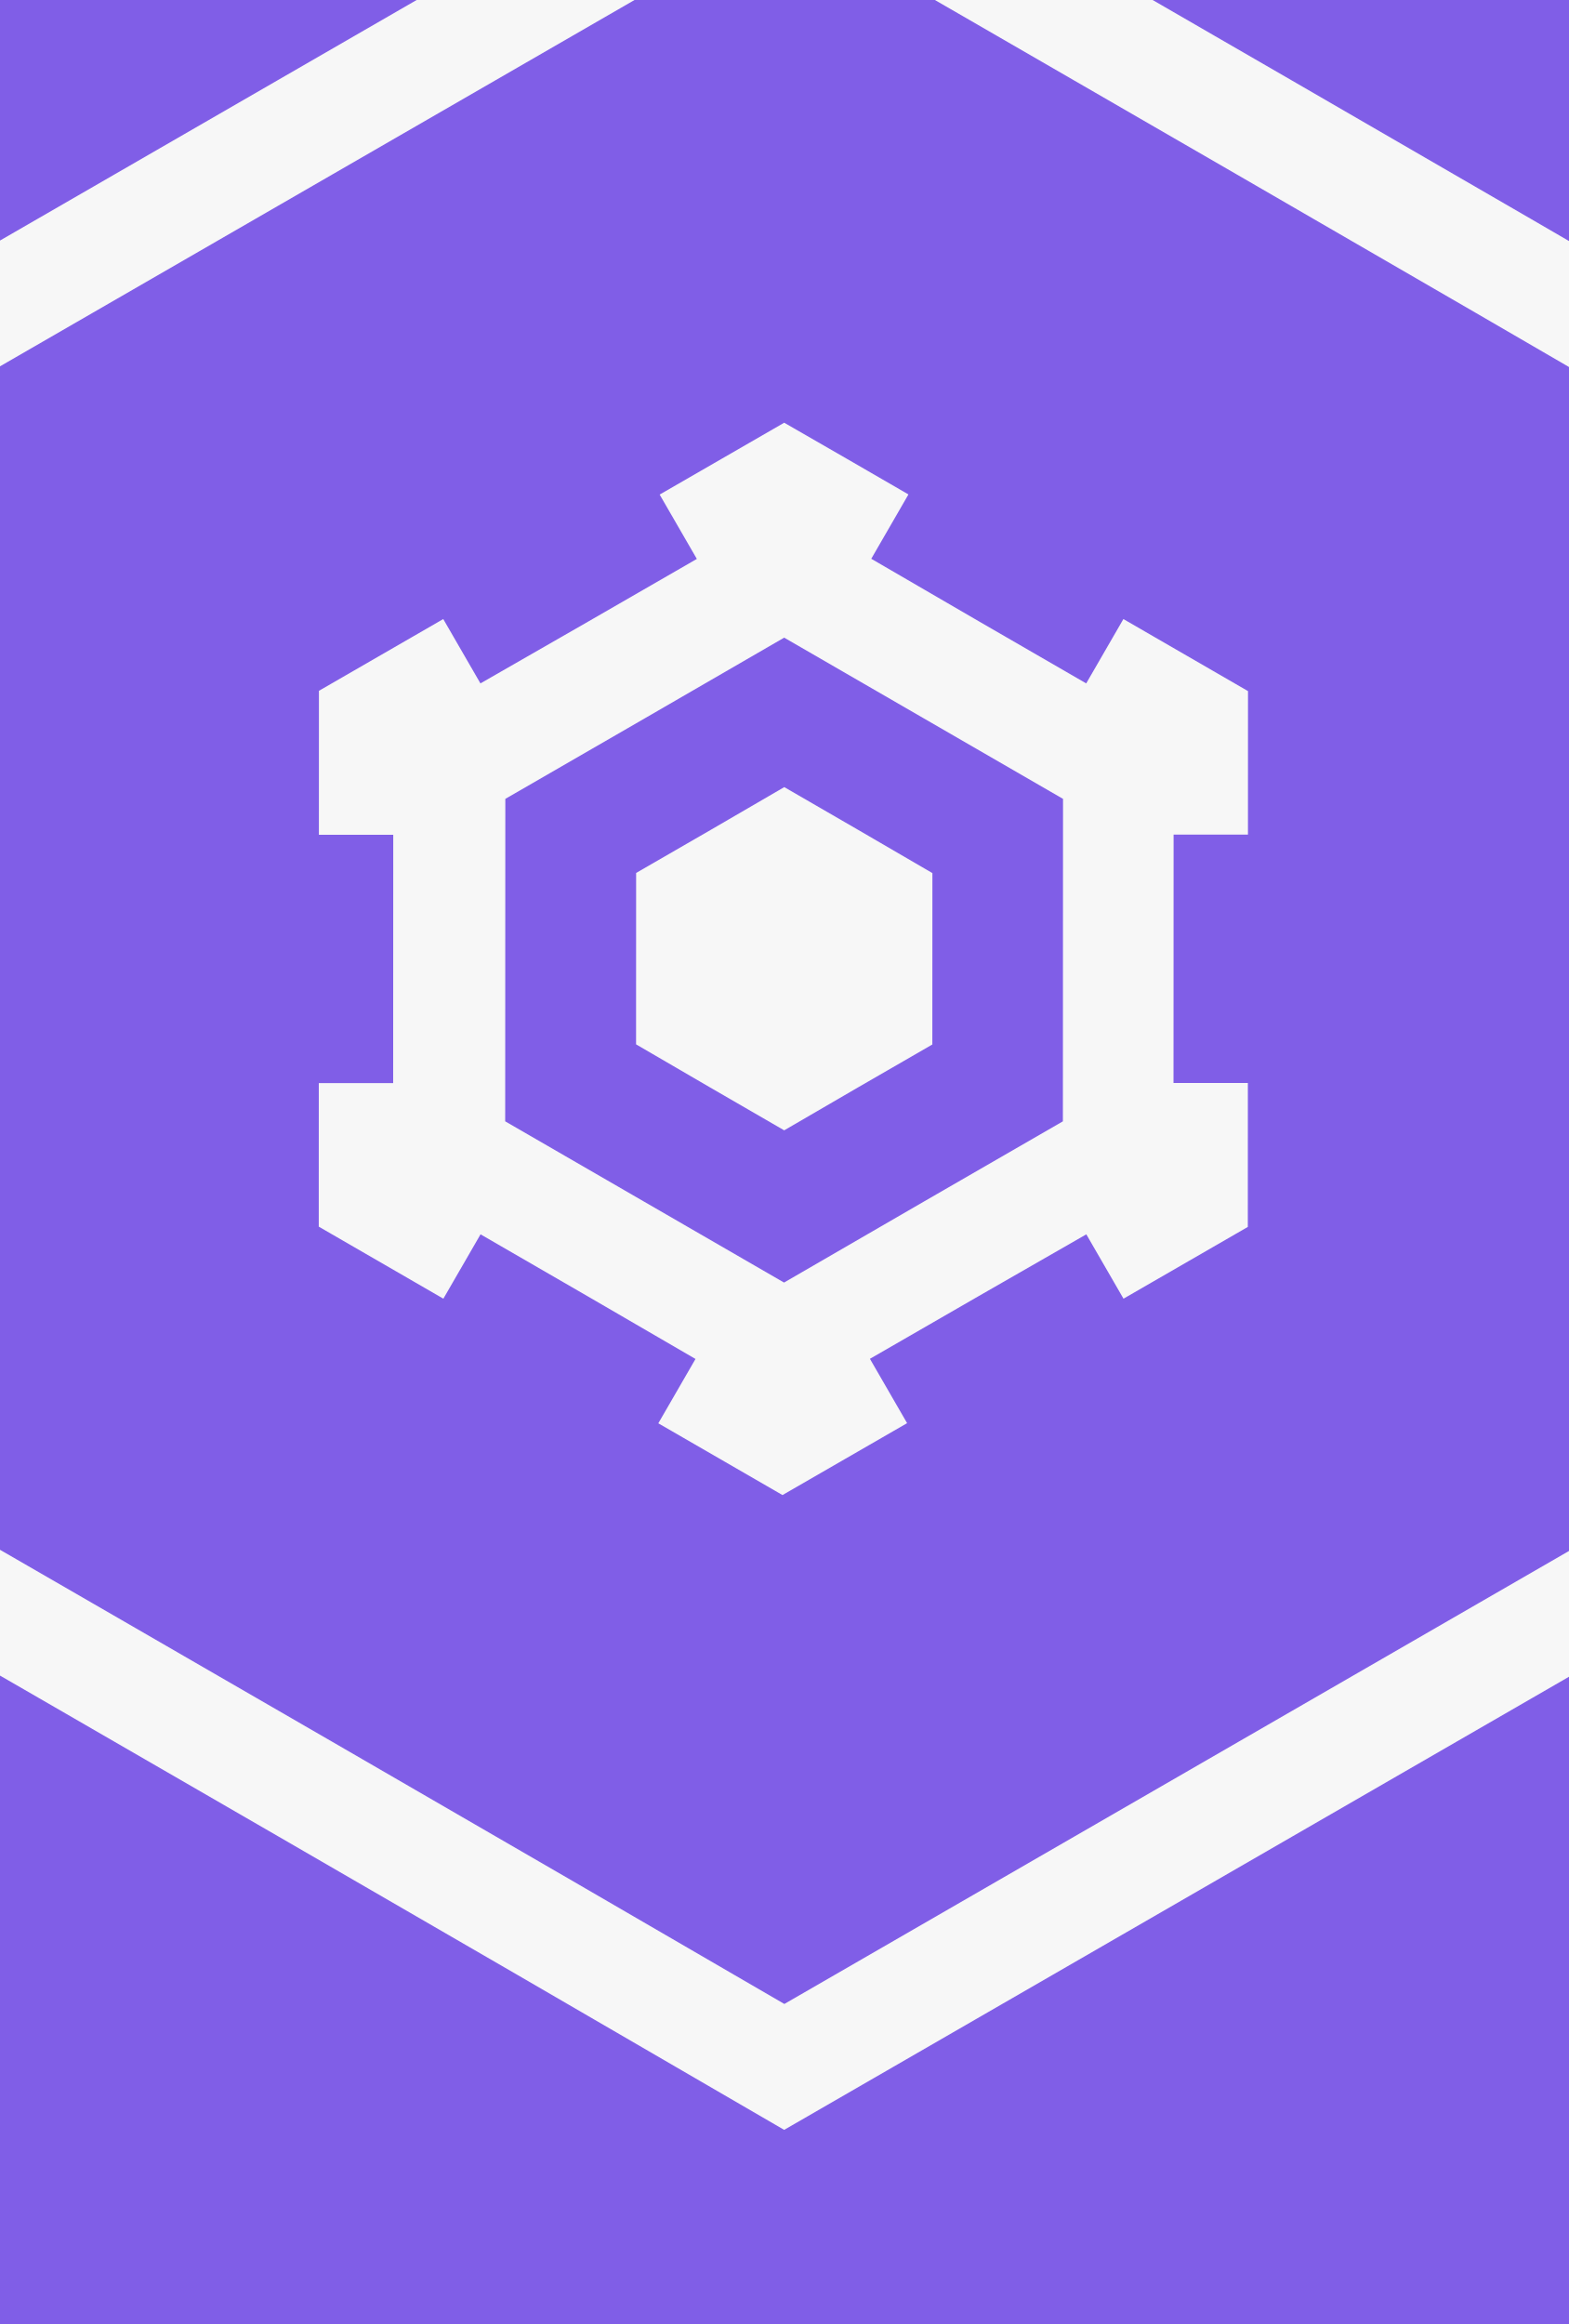
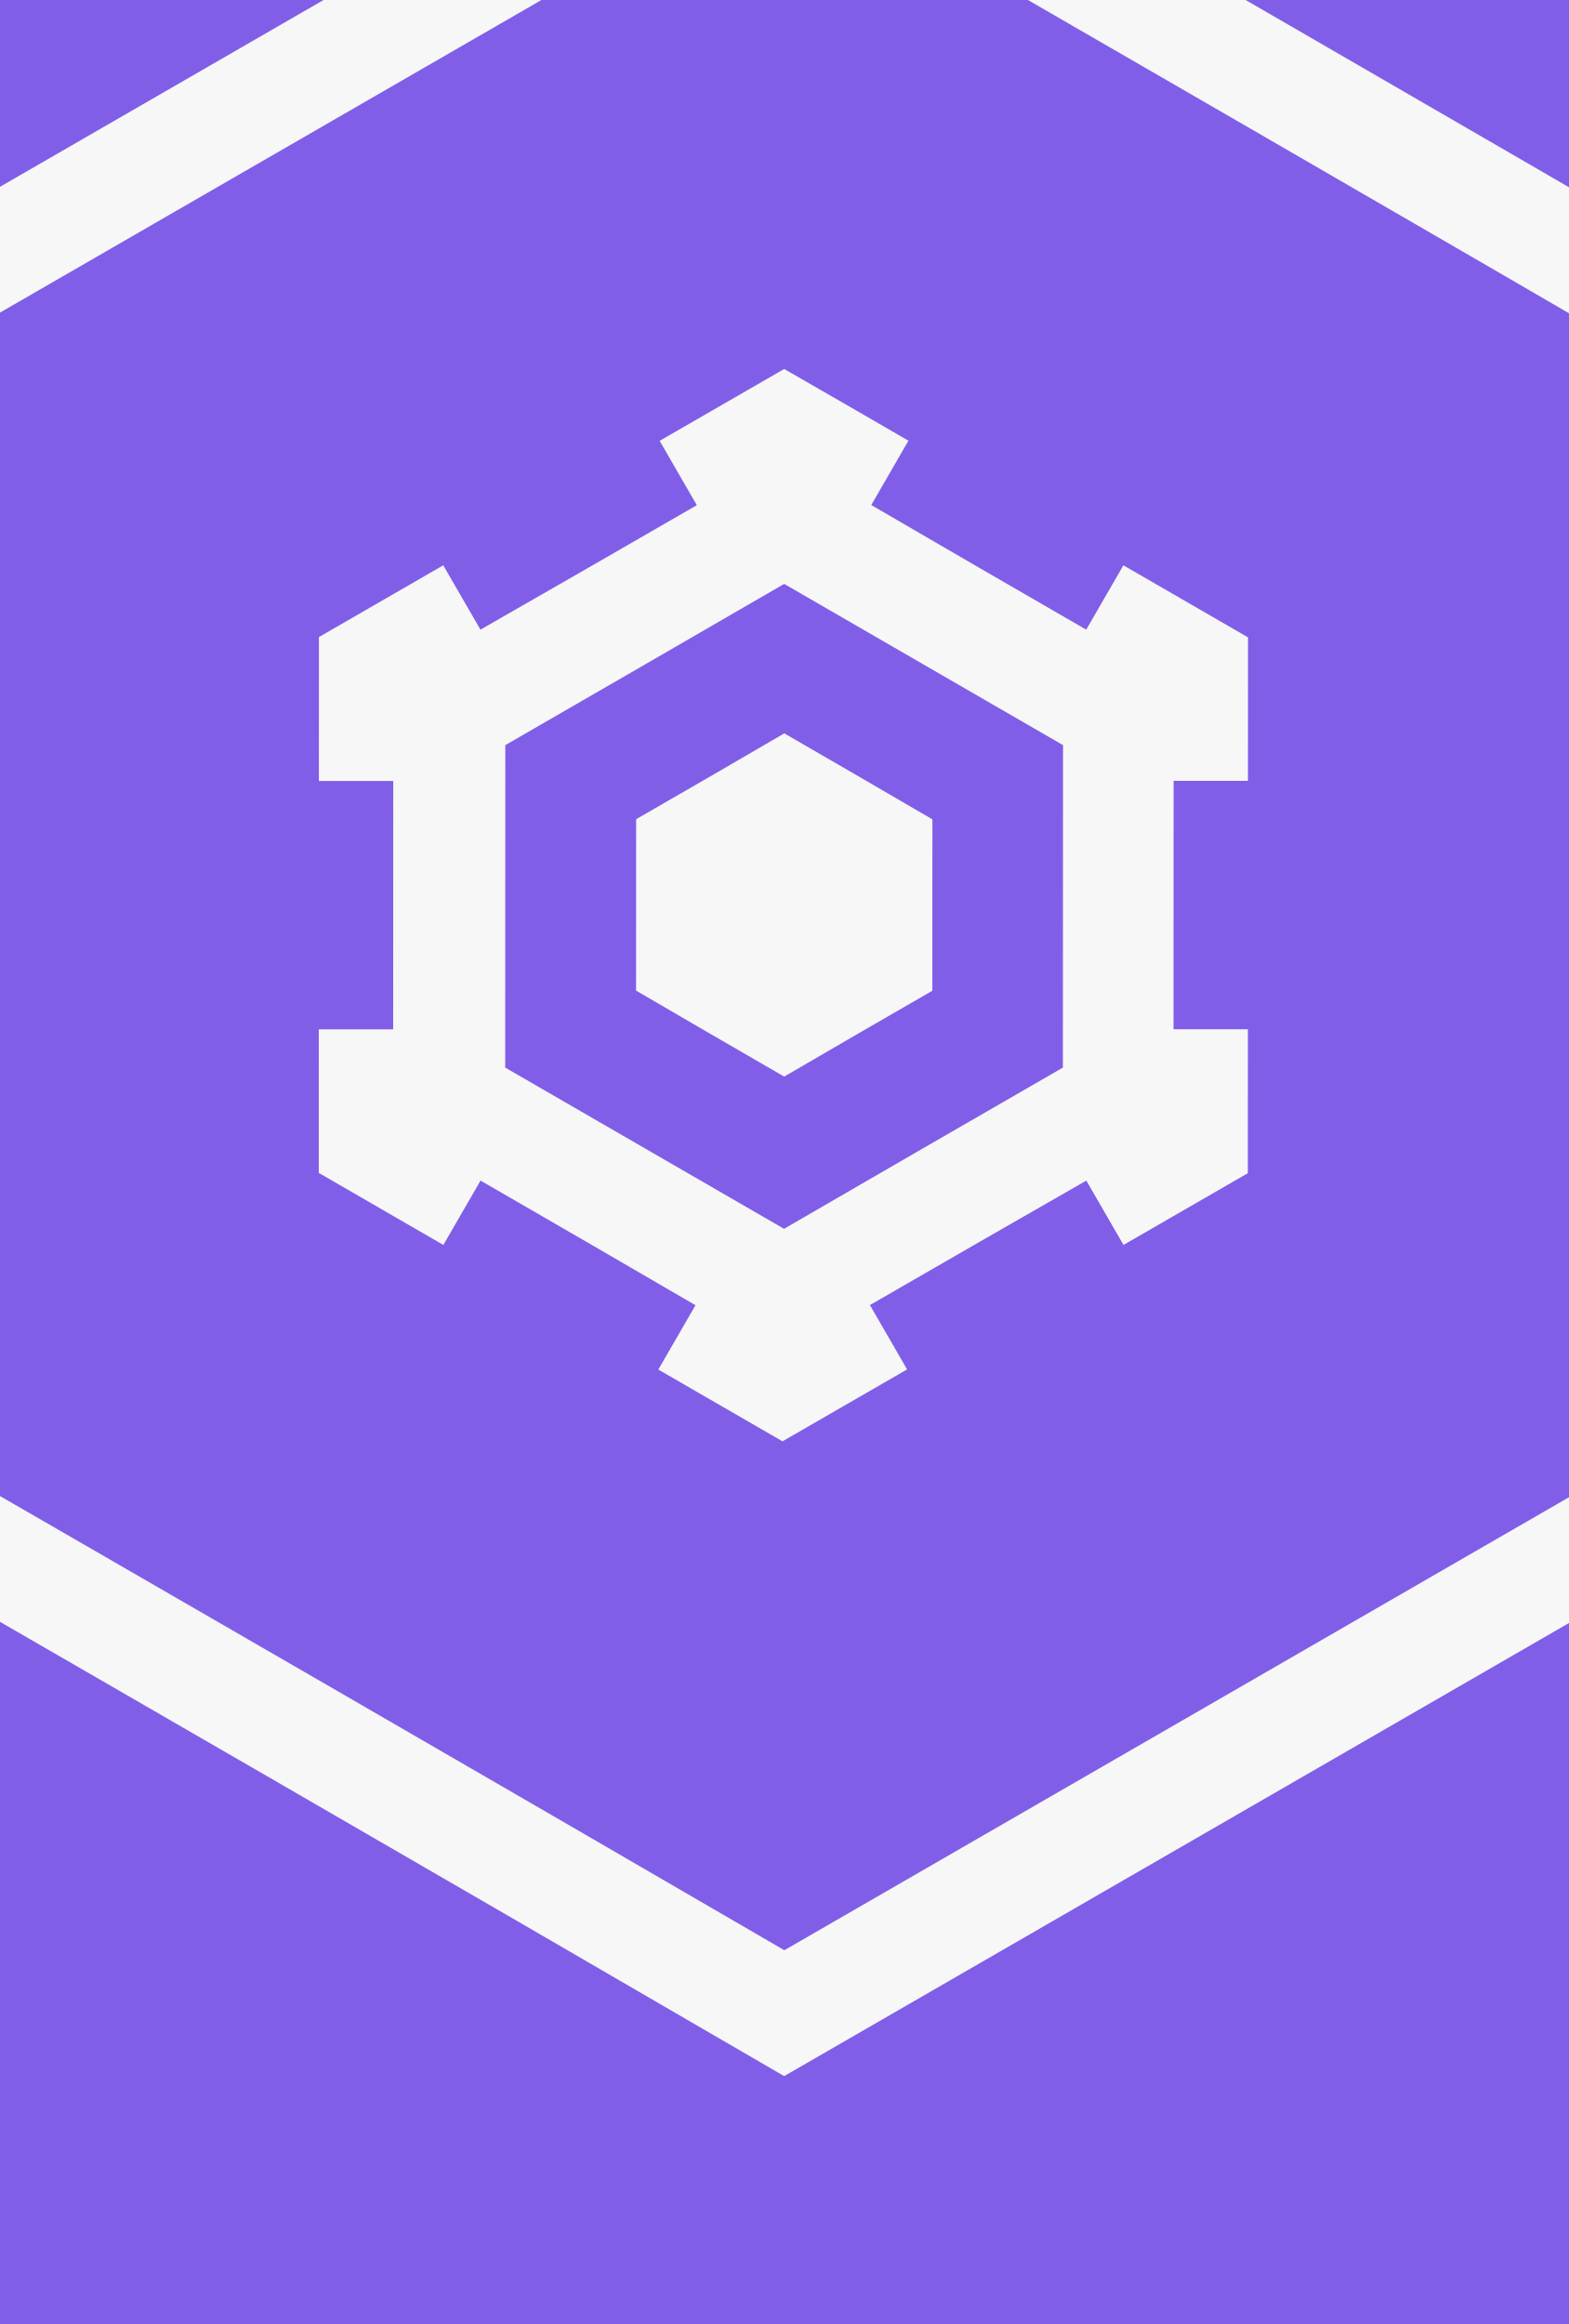
- <svg xmlns="http://www.w3.org/2000/svg" viewBox="0 300 1080 1600" height="100%" width="100%" version="1.1">
+ <svg xmlns="http://www.w3.org/2000/svg" viewBox="0 337 1080 1600" height="100%" width="100%" version="1.1">
  <defs />
  <g transform="translate(0,867.6378)">
    <path fill="#805ee7" d="m1230-1140v2460h-1380v-2460h1380z" />
  </g>
  <g transform="translate(0,840)">
    <path d="M1200,502c-220,127-440,254-660,381-220-128-440-255-660-382,0.103-254,0.206-508,0.308-763,220-127,440-254,660-381,220,127,440,254,660,382-0.103,254-0.206,508-0.308,762z" stroke="#f7f7f7" stroke-linecap="butt" stroke-miterlimit="4" stroke-width="75" fill="none" />
  </g>
  <path d="m540,591c-28.6,16.5-57.2,33-85.8,49.5,8.52,14.8,17,29.5,25.6,44.3-49.5,28.6-99,57.1-149,85.7-8.53-14.8-17.1-29.5-25.6-44.3-28.5,16.5-57.1,32.9-85.6,49.4-0.01,33-0.021,66.1-0.031,99.1h51.2c-0.021,57.2-0.042,114-0.062,171h-51.2c-0.01,32.9-0.021,65.9-0.031,98.8,28.6,16.5,57.2,33.1,85.8,49.6,8.53-14.8,17.1-29.5,25.6-44.3,49.5,28.6,99,57.2,148,85.8-8.52,14.8-17,29.5-25.6,44.3,28.5,16.5,57,33,85.5,49.4,28.6-16.5,57.2-33,85.8-49.5-8.52-14.8-17-29.5-25.6-44.3,49.5-28.6,99-57.1,149-85.7,8.53,14.8,17.1,29.5,25.6,44.3,28.5-16.5,57.1-32.9,85.6-49.4,0.01-33,0.021-66.1,0.031-99.1h-51.2c0.021-57.2,0.042-114,0.062-171h51.2c0.01-32.9,0.021-65.9,0.031-98.8-28.6-16.5-57.2-33-85.8-49.6-8.53,14.8-17.1,29.5-25.6,44.3-49.5-28.6-99-57.2-148-85.8,8.53-14.8,17.1-29.5,25.6-44.3-28.5-16.5-57-33-85.6-49.4zm-0.062,148c64,37,128,74,192,111-0.031,74-0.062,148-0.094,222-64.1,36.9-128,73.9-192,111-64-37-128-74-192-111,0.031-74,0.062-148,0.094-222,64.1-37,128-73.9,192-111z" fill="#f7f7f7" />
  <path fill="#f7f7f7" d="m438,901c34.2-19.7,68.3-39.4,102-59.1,34.1,19.7,68.3,39.5,102,59.2-0.016,39.4-0.032,78.9-0.048,118-34.2,19.7-68.3,39.4-102,59.1-34.1-19.7-68.3-39.5-102-59.2,0.016-39.4,0.032-78.9,0.048-118z" />
</svg>
